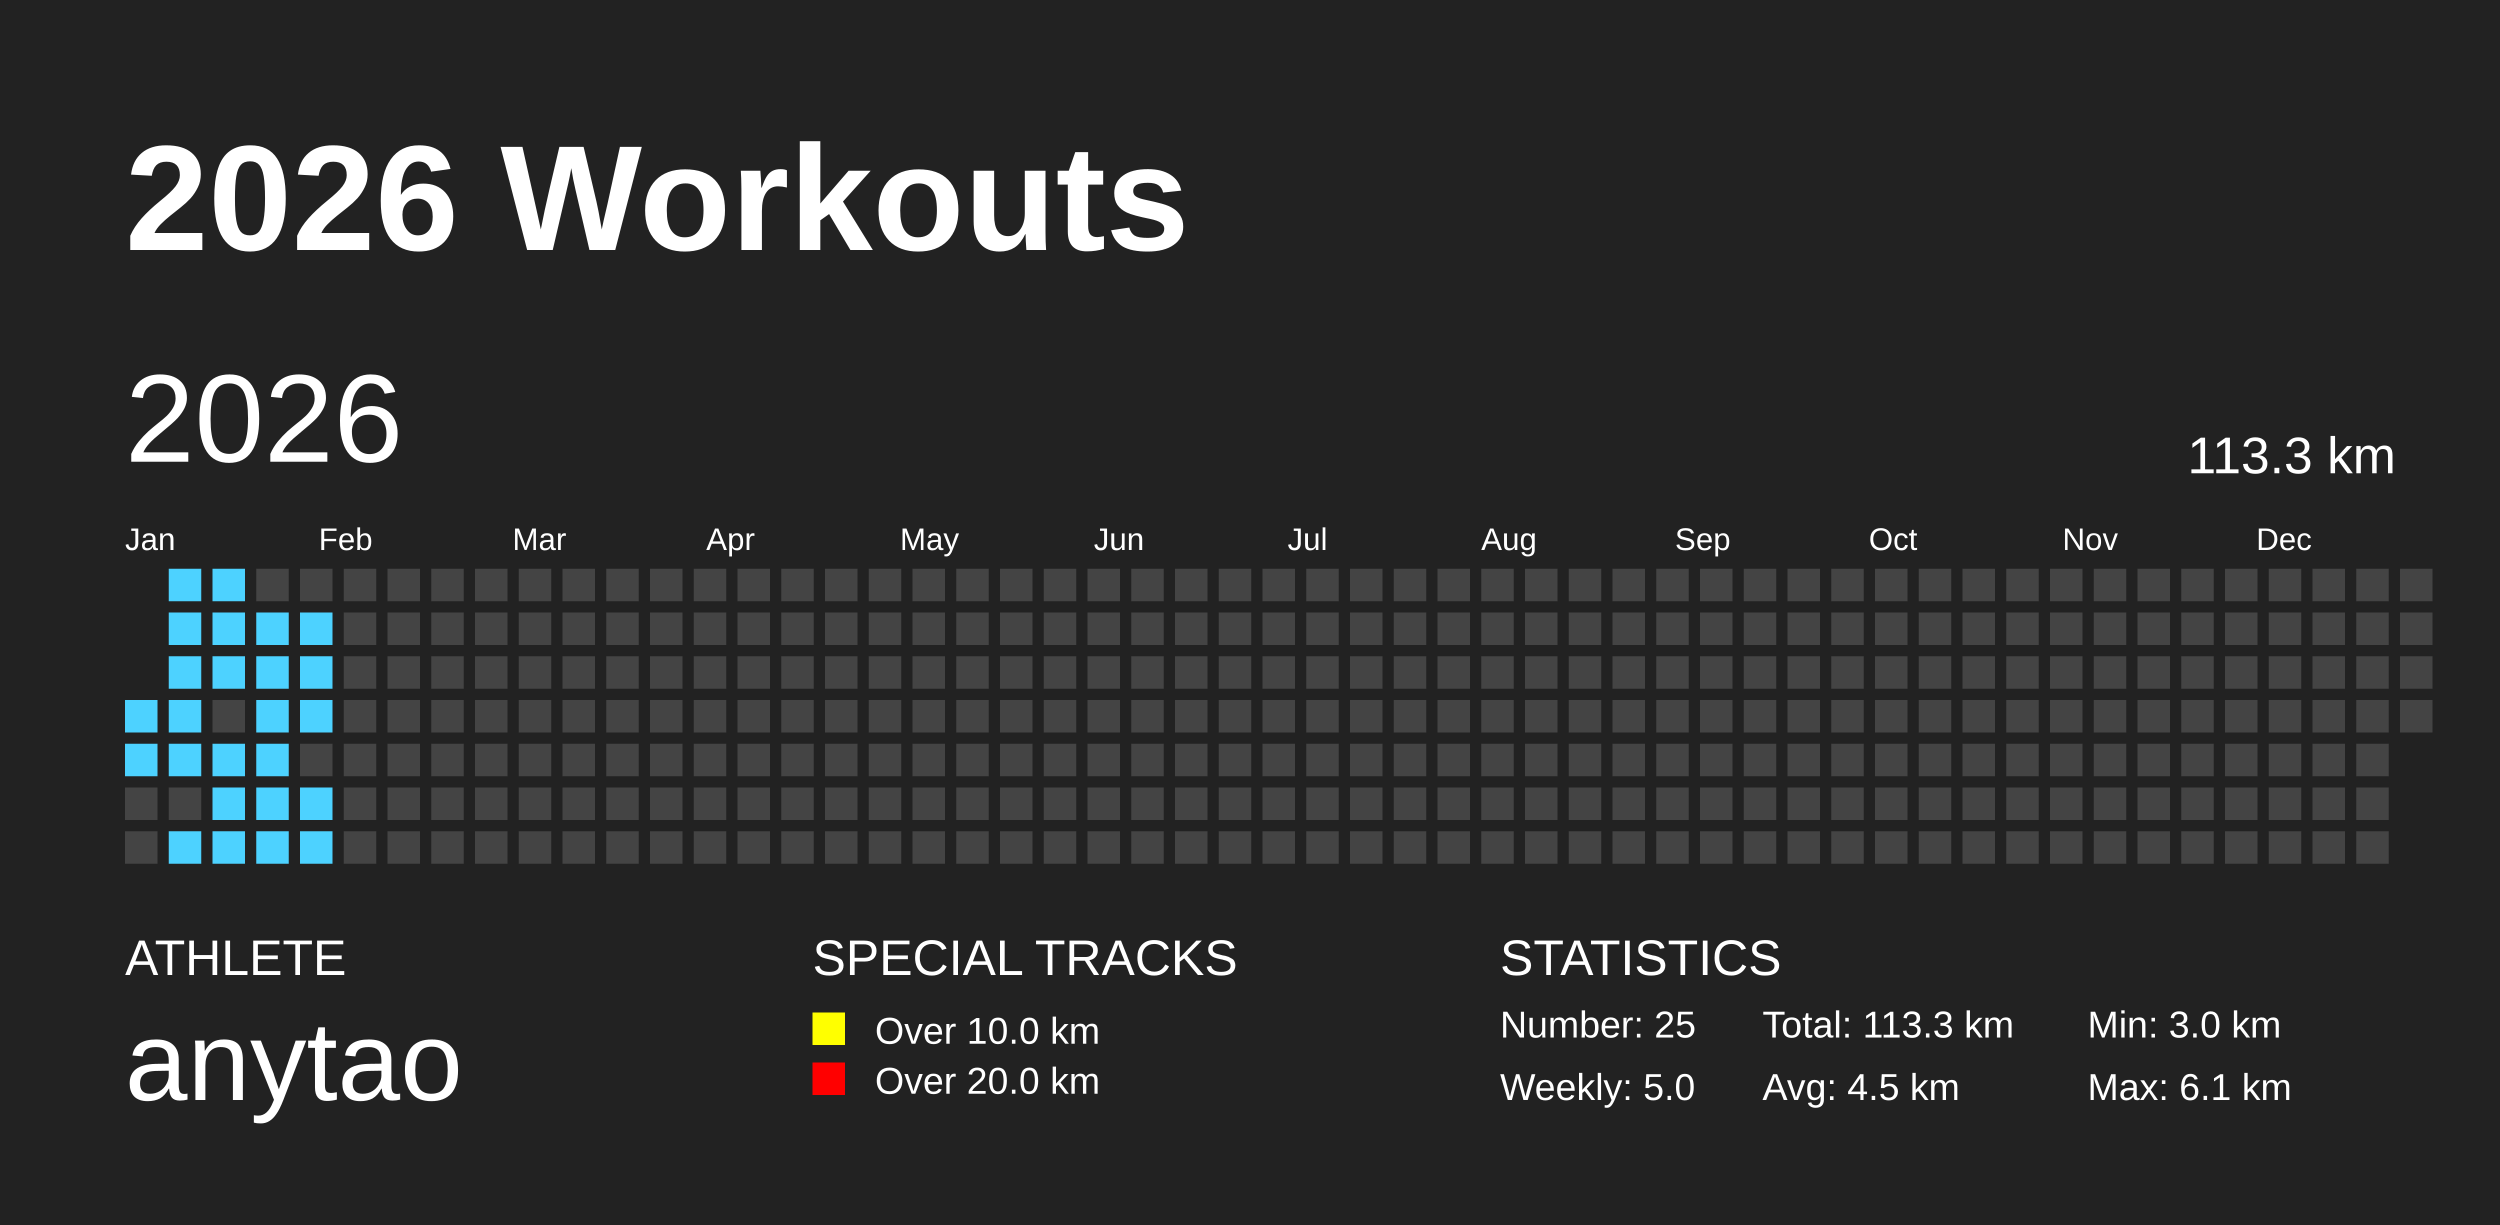
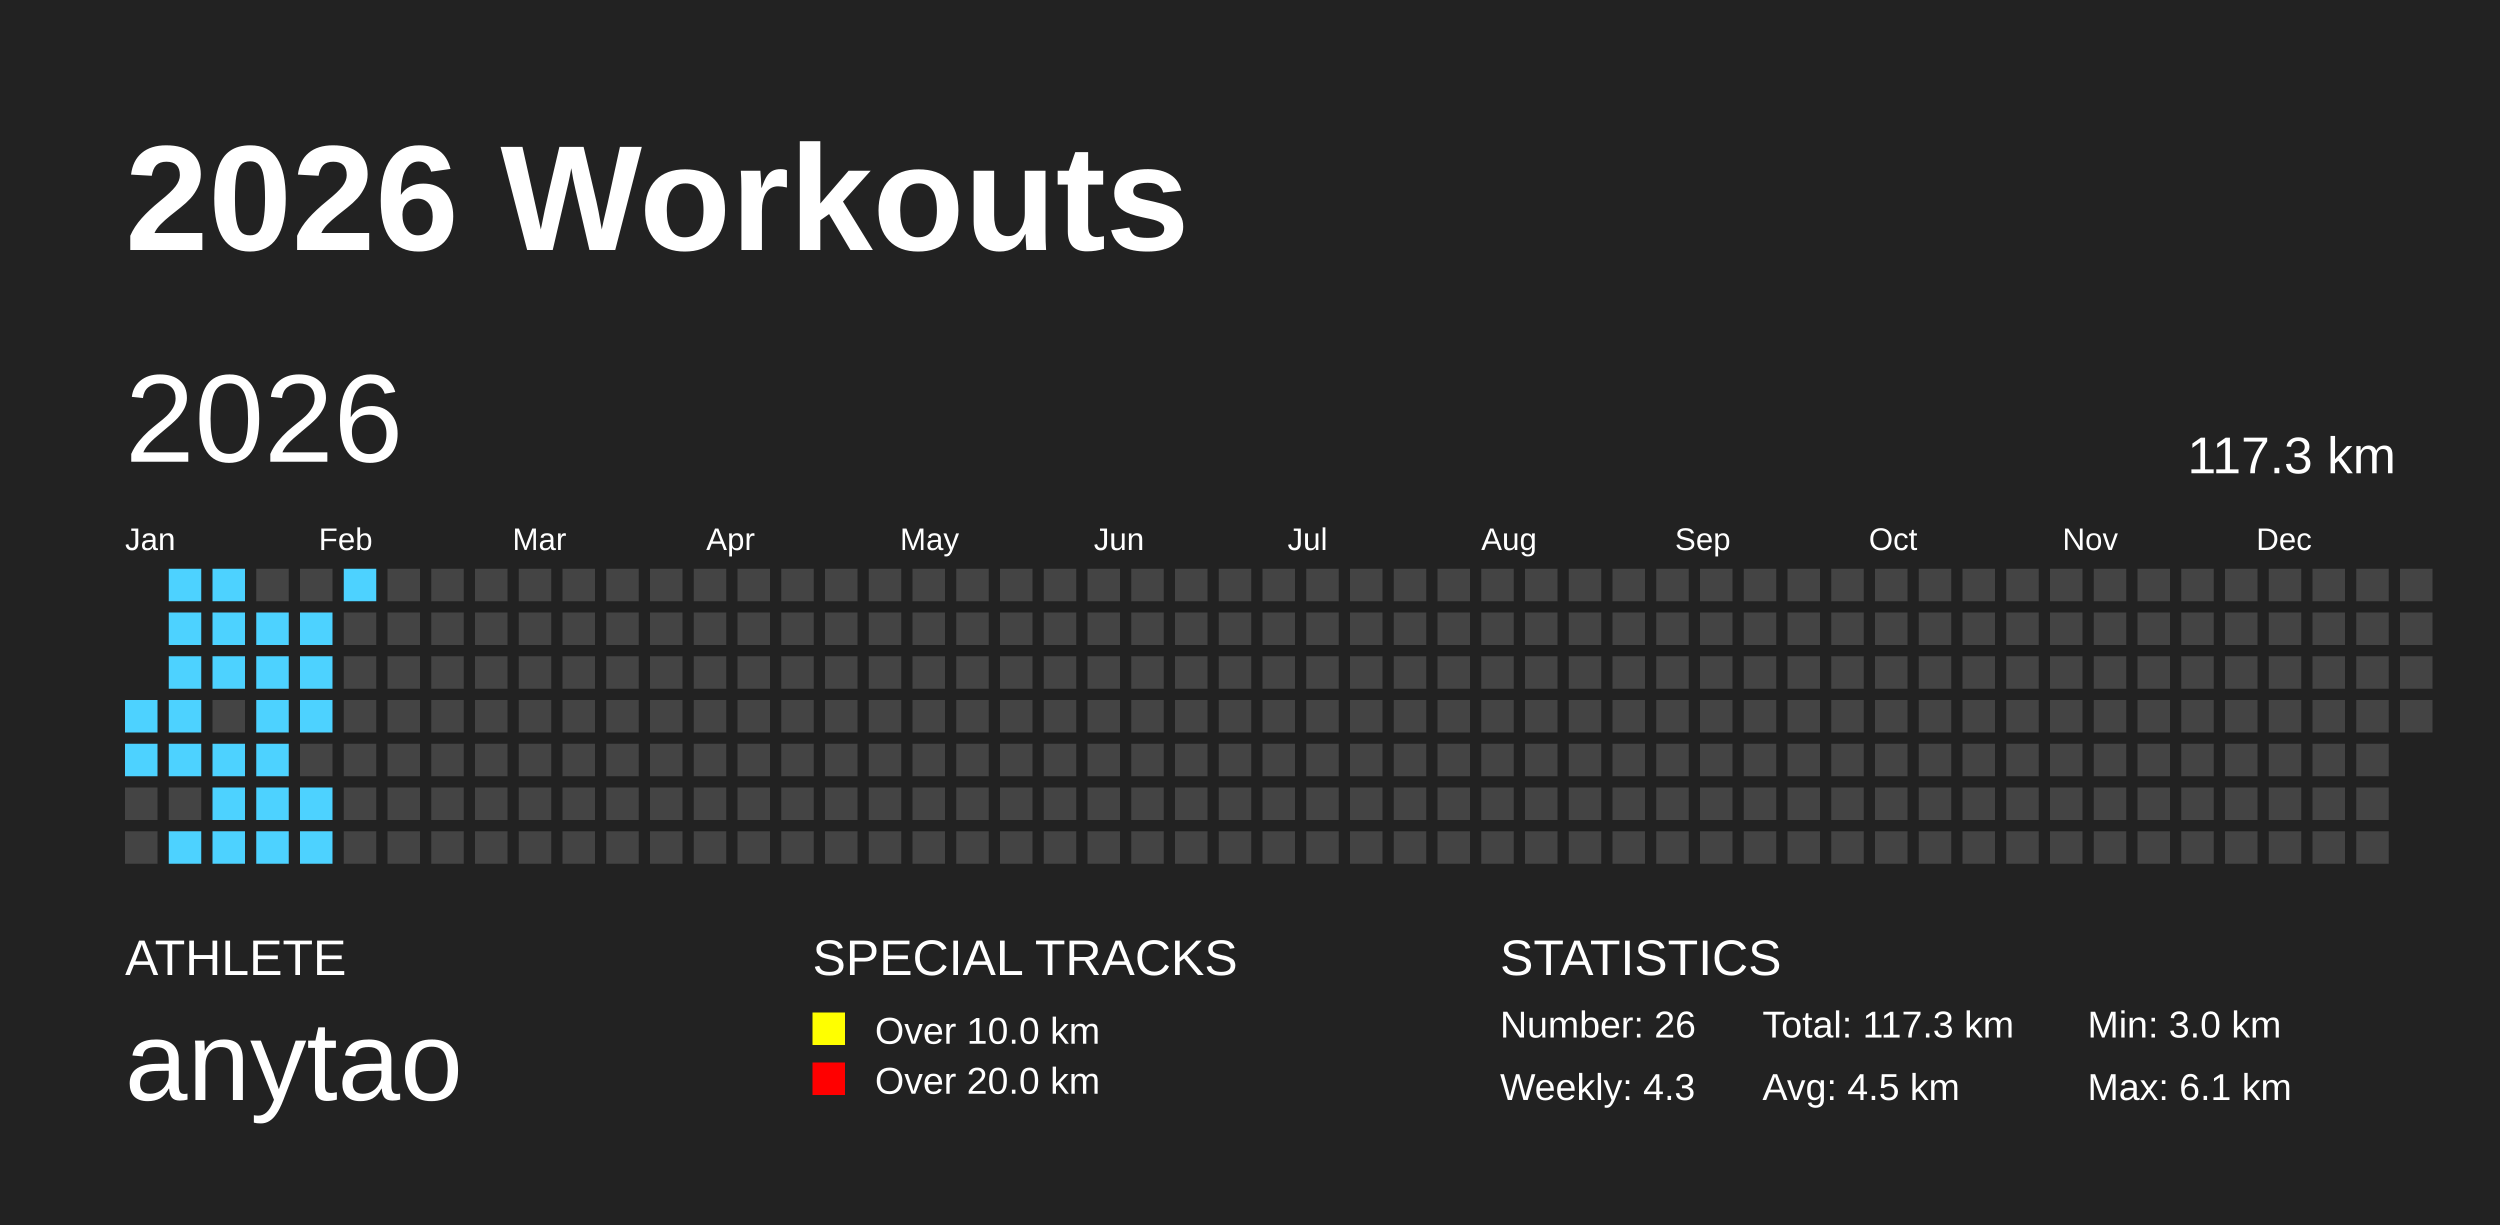
<svg xmlns="http://www.w3.org/2000/svg" baseProfile="full" height="98mm" version="1.1" viewBox="0,0,200,98" width="200mm">
  <defs />
  <rect fill="#222222" height="98" width="200" x="0" y="0" />
  <text fill="#FFFFFF" style="font-size:12px; font-family:Arial; font-weight:bold;" x="10" y="20">2026 Workouts</text>
  <text fill="#FFFFFF" style="font-size:4px; font-family:Arial" x="10" y="78">ATHLETE</text>
  <text fill="#FFFFFF" style="font-size:9px; font-family:Arial" x="10" y="88">anytao</text>
  <text fill="#FFFFFF" style="font-size:4px; font-family:Arial" x="65" y="78">SPECIAL TRACKS</text>
  <rect fill="yellow" height="2.6" width="2.6" x="65" y="81" />
  <text fill="#FFFFFF" style="font-size:3px; font-family:Arial" x="70" y="83.5">Over 10.0 km</text>
  <rect fill="red" height="2.6" width="2.6" x="65" y="85" />
  <text fill="#FFFFFF" style="font-size:3px; font-family:Arial" x="70" y="87.5">Over 20.0 km</text>
  <text fill="#FFFFFF" style="font-size:4px; font-family:Arial" x="120" y="78">STATISTICS</text>
-   <text fill="#FFFFFF" style="font-size:3px; font-family:Arial" x="120" y="83">Number: 25</text>
-   <text fill="#FFFFFF" style="font-size:3px; font-family:Arial" x="120" y="88">Weekly: 5.0</text>
-   <text fill="#FFFFFF" style="font-size:3px; font-family:Arial" x="141" y="83">Total: 113.3 km</text>
+   <text fill="#FFFFFF" style="font-size:3px; font-family:Arial" x="120" y="83">Number: 26</text>
+   <text fill="#FFFFFF" style="font-size:3px; font-family:Arial" x="120" y="88">Weekly: 4.3</text>
+   <text fill="#FFFFFF" style="font-size:3px; font-family:Arial" x="141" y="83">Total: 117.3 km</text>
  <text fill="#FFFFFF" style="font-size:3px; font-family:Arial" x="141" y="88">Avg: 4.5 km</text>
  <text fill="#FFFFFF" style="font-size:3px; font-family:Arial" x="167" y="83">Min: 3.0 km</text>
  <text fill="#FFFFFF" style="font-size:3px; font-family:Arial" x="167" y="88">Max: 6.1 km</text>
  <text dominant-baseline="hanging" fill="#FFFFFF" style="font-size:10.0px; font-family:Arial;" x="10" y="30">2026</text>
-   <text dominant-baseline="hanging" fill="#FFFFFF" style="font-size:4.125px; font-family:Arial;" x="175" y="35">113.3 km</text>
+   <text dominant-baseline="hanging" fill="#FFFFFF" style="font-size:4.125px; font-family:Arial;" x="175" y="35">117.3 km</text>
  <text fill="#FFFFFF" style="font-size:2.5px; font-family:Arial" x="10.0" y="44">Jan</text>
  <text fill="#FFFFFF" style="font-size:2.5px; font-family:Arial" x="25.5" y="44">Feb</text>
  <text fill="#FFFFFF" style="font-size:2.5px; font-family:Arial" x="41.0" y="44">Mar</text>
  <text fill="#FFFFFF" style="font-size:2.5px; font-family:Arial" x="56.5" y="44">Apr</text>
  <text fill="#FFFFFF" style="font-size:2.5px; font-family:Arial" x="72.0" y="44">May</text>
  <text fill="#FFFFFF" style="font-size:2.5px; font-family:Arial" x="87.5" y="44">Jun</text>
  <text fill="#FFFFFF" style="font-size:2.5px; font-family:Arial" x="103.0" y="44">Jul</text>
  <text fill="#FFFFFF" style="font-size:2.5px; font-family:Arial" x="118.5" y="44">Aug</text>
  <text fill="#FFFFFF" style="font-size:2.5px; font-family:Arial" x="134.0" y="44">Sep</text>
  <text fill="#FFFFFF" style="font-size:2.5px; font-family:Arial" x="149.5" y="44">Oct</text>
  <text fill="#FFFFFF" style="font-size:2.5px; font-family:Arial" x="165.0" y="44">Nov</text>
  <text fill="#FFFFFF" style="font-size:2.5px; font-family:Arial" x="180.5" y="44">Dec</text>
  <rect fill="#4DD2FF" height="2.6" width="2.6" x="10.0" y="56.0" />
  <rect fill="#4DD2FF" height="2.6" width="2.6" x="10.0" y="59.5" />
  <rect fill="#444444" height="2.6" width="2.6" x="10.0" y="63.0" />
  <rect fill="#444444" height="2.6" width="2.6" x="10.0" y="66.5" />
  <rect fill="#4DD2FF" height="2.6" width="2.6" x="13.5" y="45.5" />
  <rect fill="#4DD2FF" height="2.6" width="2.6" x="13.5" y="49.0" />
  <rect fill="#4DD2FF" height="2.6" width="2.6" x="13.5" y="52.5" />
  <rect fill="#4DD2FF" height="2.6" width="2.6" x="13.5" y="56.0" />
  <rect fill="#4DD2FF" height="2.6" width="2.6" x="13.5" y="59.5" />
  <rect fill="#444444" height="2.6" width="2.6" x="13.5" y="63.0" />
  <rect fill="#4DD2FF" height="2.6" width="2.6" x="13.5" y="66.5" />
  <rect fill="#4DD2FF" height="2.6" width="2.6" x="17.0" y="45.5" />
  <rect fill="#4DD2FF" height="2.6" width="2.6" x="17.0" y="49.0" />
  <rect fill="#4DD2FF" height="2.6" width="2.6" x="17.0" y="52.5" />
  <rect fill="#444444" height="2.6" width="2.6" x="17.0" y="56.0" />
  <rect fill="#4DD2FF" height="2.6" width="2.6" x="17.0" y="59.5" />
  <rect fill="#4DD2FF" height="2.6" width="2.6" x="17.0" y="63.0" />
  <rect fill="#4DD2FF" height="2.6" width="2.6" x="17.0" y="66.5" />
  <rect fill="#444444" height="2.6" width="2.6" x="20.5" y="45.5" />
  <rect fill="#4DD2FF" height="2.6" width="2.6" x="20.5" y="49.0" />
  <rect fill="#4DD2FF" height="2.6" width="2.6" x="20.5" y="52.5" />
  <rect fill="#4DD2FF" height="2.6" width="2.6" x="20.5" y="56.0" />
  <rect fill="#4DD2FF" height="2.6" width="2.6" x="20.5" y="59.5" />
  <rect fill="#4DD2FF" height="2.6" width="2.6" x="20.5" y="63.0" />
  <rect fill="#4DD2FF" height="2.6" width="2.6" x="20.5" y="66.5" />
  <rect fill="#444444" height="2.6" width="2.6" x="24.0" y="45.5" />
  <rect fill="#4DD2FF" height="2.6" width="2.6" x="24.0" y="49.0" />
  <rect fill="#4DD2FF" height="2.6" width="2.6" x="24.0" y="52.5" />
  <rect fill="#4DD2FF" height="2.6" width="2.6" x="24.0" y="56.0" />
  <rect fill="#444444" height="2.6" width="2.6" x="24.0" y="59.5" />
  <rect fill="#4DD2FF" height="2.6" width="2.6" x="24.0" y="63.0" />
  <rect fill="#4DD2FF" height="2.6" width="2.6" x="24.0" y="66.5" />
-   <rect fill="#444444" height="2.6" width="2.6" x="27.5" y="45.5" />
+   <rect fill="#4DD2FF" height="2.6" width="2.6" x="27.5" y="45.5" />
  <rect fill="#444444" height="2.6" width="2.6" x="27.5" y="49.0" />
  <rect fill="#444444" height="2.6" width="2.6" x="27.5" y="52.5" />
  <rect fill="#444444" height="2.6" width="2.6" x="27.5" y="56.0" />
  <rect fill="#444444" height="2.6" width="2.6" x="27.5" y="59.5" />
  <rect fill="#444444" height="2.6" width="2.6" x="27.5" y="63.0" />
  <rect fill="#444444" height="2.6" width="2.6" x="27.5" y="66.5" />
  <rect fill="#444444" height="2.6" width="2.6" x="31.0" y="45.5" />
  <rect fill="#444444" height="2.6" width="2.6" x="31.0" y="49.0" />
  <rect fill="#444444" height="2.6" width="2.6" x="31.0" y="52.5" />
  <rect fill="#444444" height="2.6" width="2.6" x="31.0" y="56.0" />
  <rect fill="#444444" height="2.6" width="2.6" x="31.0" y="59.5" />
  <rect fill="#444444" height="2.6" width="2.6" x="31.0" y="63.0" />
  <rect fill="#444444" height="2.6" width="2.6" x="31.0" y="66.5" />
  <rect fill="#444444" height="2.6" width="2.6" x="34.5" y="45.5" />
  <rect fill="#444444" height="2.6" width="2.6" x="34.5" y="49.0" />
  <rect fill="#444444" height="2.6" width="2.6" x="34.5" y="52.5" />
  <rect fill="#444444" height="2.6" width="2.6" x="34.5" y="56.0" />
  <rect fill="#444444" height="2.6" width="2.6" x="34.5" y="59.5" />
  <rect fill="#444444" height="2.6" width="2.6" x="34.5" y="63.0" />
  <rect fill="#444444" height="2.6" width="2.6" x="34.5" y="66.5" />
  <rect fill="#444444" height="2.6" width="2.6" x="38.0" y="45.5" />
  <rect fill="#444444" height="2.6" width="2.6" x="38.0" y="49.0" />
  <rect fill="#444444" height="2.6" width="2.6" x="38.0" y="52.5" />
  <rect fill="#444444" height="2.6" width="2.6" x="38.0" y="56.0" />
  <rect fill="#444444" height="2.6" width="2.6" x="38.0" y="59.5" />
  <rect fill="#444444" height="2.6" width="2.6" x="38.0" y="63.0" />
  <rect fill="#444444" height="2.6" width="2.6" x="38.0" y="66.5" />
  <rect fill="#444444" height="2.6" width="2.6" x="41.5" y="45.5" />
  <rect fill="#444444" height="2.6" width="2.6" x="41.5" y="49.0" />
  <rect fill="#444444" height="2.6" width="2.6" x="41.5" y="52.5" />
  <rect fill="#444444" height="2.6" width="2.6" x="41.5" y="56.0" />
  <rect fill="#444444" height="2.6" width="2.6" x="41.5" y="59.5" />
  <rect fill="#444444" height="2.6" width="2.6" x="41.5" y="63.0" />
  <rect fill="#444444" height="2.6" width="2.6" x="41.5" y="66.5" />
  <rect fill="#444444" height="2.6" width="2.6" x="45.0" y="45.5" />
  <rect fill="#444444" height="2.6" width="2.6" x="45.0" y="49.0" />
  <rect fill="#444444" height="2.6" width="2.6" x="45.0" y="52.5" />
  <rect fill="#444444" height="2.6" width="2.6" x="45.0" y="56.0" />
  <rect fill="#444444" height="2.6" width="2.6" x="45.0" y="59.5" />
  <rect fill="#444444" height="2.6" width="2.6" x="45.0" y="63.0" />
  <rect fill="#444444" height="2.6" width="2.6" x="45.0" y="66.5" />
  <rect fill="#444444" height="2.6" width="2.6" x="48.5" y="45.5" />
  <rect fill="#444444" height="2.6" width="2.6" x="48.5" y="49.0" />
  <rect fill="#444444" height="2.6" width="2.6" x="48.5" y="52.5" />
  <rect fill="#444444" height="2.6" width="2.6" x="48.5" y="56.0" />
  <rect fill="#444444" height="2.6" width="2.6" x="48.5" y="59.5" />
  <rect fill="#444444" height="2.6" width="2.6" x="48.5" y="63.0" />
  <rect fill="#444444" height="2.6" width="2.6" x="48.5" y="66.5" />
  <rect fill="#444444" height="2.6" width="2.6" x="52.0" y="45.5" />
  <rect fill="#444444" height="2.6" width="2.6" x="52.0" y="49.0" />
  <rect fill="#444444" height="2.6" width="2.6" x="52.0" y="52.5" />
  <rect fill="#444444" height="2.6" width="2.6" x="52.0" y="56.0" />
  <rect fill="#444444" height="2.6" width="2.6" x="52.0" y="59.5" />
  <rect fill="#444444" height="2.6" width="2.6" x="52.0" y="63.0" />
  <rect fill="#444444" height="2.6" width="2.6" x="52.0" y="66.5" />
  <rect fill="#444444" height="2.6" width="2.6" x="55.5" y="45.5" />
  <rect fill="#444444" height="2.6" width="2.6" x="55.5" y="49.0" />
  <rect fill="#444444" height="2.6" width="2.6" x="55.5" y="52.5" />
  <rect fill="#444444" height="2.6" width="2.6" x="55.5" y="56.0" />
  <rect fill="#444444" height="2.6" width="2.6" x="55.5" y="59.5" />
  <rect fill="#444444" height="2.6" width="2.6" x="55.5" y="63.0" />
  <rect fill="#444444" height="2.6" width="2.6" x="55.5" y="66.5" />
  <rect fill="#444444" height="2.6" width="2.6" x="59.0" y="45.5" />
  <rect fill="#444444" height="2.6" width="2.6" x="59.0" y="49.0" />
  <rect fill="#444444" height="2.6" width="2.6" x="59.0" y="52.5" />
  <rect fill="#444444" height="2.6" width="2.6" x="59.0" y="56.0" />
  <rect fill="#444444" height="2.6" width="2.6" x="59.0" y="59.5" />
  <rect fill="#444444" height="2.6" width="2.6" x="59.0" y="63.0" />
  <rect fill="#444444" height="2.6" width="2.6" x="59.0" y="66.5" />
  <rect fill="#444444" height="2.6" width="2.6" x="62.5" y="45.5" />
  <rect fill="#444444" height="2.6" width="2.6" x="62.5" y="49.0" />
  <rect fill="#444444" height="2.6" width="2.6" x="62.5" y="52.5" />
  <rect fill="#444444" height="2.6" width="2.6" x="62.5" y="56.0" />
  <rect fill="#444444" height="2.6" width="2.6" x="62.5" y="59.5" />
  <rect fill="#444444" height="2.6" width="2.6" x="62.5" y="63.0" />
  <rect fill="#444444" height="2.6" width="2.6" x="62.5" y="66.5" />
  <rect fill="#444444" height="2.6" width="2.6" x="66.0" y="45.5" />
  <rect fill="#444444" height="2.6" width="2.6" x="66.0" y="49.0" />
  <rect fill="#444444" height="2.6" width="2.6" x="66.0" y="52.5" />
  <rect fill="#444444" height="2.6" width="2.6" x="66.0" y="56.0" />
  <rect fill="#444444" height="2.6" width="2.6" x="66.0" y="59.5" />
  <rect fill="#444444" height="2.6" width="2.6" x="66.0" y="63.0" />
  <rect fill="#444444" height="2.6" width="2.6" x="66.0" y="66.5" />
  <rect fill="#444444" height="2.6" width="2.6" x="69.5" y="45.5" />
  <rect fill="#444444" height="2.6" width="2.6" x="69.5" y="49.0" />
  <rect fill="#444444" height="2.6" width="2.6" x="69.5" y="52.5" />
  <rect fill="#444444" height="2.6" width="2.6" x="69.5" y="56.0" />
  <rect fill="#444444" height="2.6" width="2.6" x="69.5" y="59.5" />
  <rect fill="#444444" height="2.6" width="2.6" x="69.5" y="63.0" />
  <rect fill="#444444" height="2.6" width="2.6" x="69.5" y="66.5" />
  <rect fill="#444444" height="2.6" width="2.6" x="73.0" y="45.5" />
  <rect fill="#444444" height="2.6" width="2.6" x="73.0" y="49.0" />
  <rect fill="#444444" height="2.6" width="2.6" x="73.0" y="52.5" />
  <rect fill="#444444" height="2.6" width="2.6" x="73.0" y="56.0" />
  <rect fill="#444444" height="2.6" width="2.6" x="73.0" y="59.5" />
  <rect fill="#444444" height="2.6" width="2.6" x="73.0" y="63.0" />
  <rect fill="#444444" height="2.6" width="2.6" x="73.0" y="66.5" />
  <rect fill="#444444" height="2.6" width="2.6" x="76.5" y="45.5" />
  <rect fill="#444444" height="2.6" width="2.6" x="76.5" y="49.0" />
  <rect fill="#444444" height="2.6" width="2.6" x="76.5" y="52.5" />
  <rect fill="#444444" height="2.6" width="2.6" x="76.5" y="56.0" />
  <rect fill="#444444" height="2.6" width="2.6" x="76.5" y="59.5" />
  <rect fill="#444444" height="2.6" width="2.6" x="76.5" y="63.0" />
  <rect fill="#444444" height="2.6" width="2.6" x="76.5" y="66.5" />
  <rect fill="#444444" height="2.6" width="2.6" x="80.0" y="45.5" />
  <rect fill="#444444" height="2.6" width="2.6" x="80.0" y="49.0" />
  <rect fill="#444444" height="2.6" width="2.6" x="80.0" y="52.5" />
  <rect fill="#444444" height="2.6" width="2.6" x="80.0" y="56.0" />
  <rect fill="#444444" height="2.6" width="2.6" x="80.0" y="59.5" />
  <rect fill="#444444" height="2.6" width="2.6" x="80.0" y="63.0" />
  <rect fill="#444444" height="2.6" width="2.6" x="80.0" y="66.5" />
  <rect fill="#444444" height="2.6" width="2.6" x="83.5" y="45.5" />
  <rect fill="#444444" height="2.6" width="2.6" x="83.5" y="49.0" />
  <rect fill="#444444" height="2.6" width="2.6" x="83.5" y="52.5" />
  <rect fill="#444444" height="2.6" width="2.6" x="83.5" y="56.0" />
  <rect fill="#444444" height="2.6" width="2.6" x="83.5" y="59.5" />
  <rect fill="#444444" height="2.6" width="2.6" x="83.5" y="63.0" />
  <rect fill="#444444" height="2.6" width="2.6" x="83.5" y="66.5" />
  <rect fill="#444444" height="2.6" width="2.6" x="87.0" y="45.5" />
  <rect fill="#444444" height="2.6" width="2.6" x="87.0" y="49.0" />
  <rect fill="#444444" height="2.6" width="2.6" x="87.0" y="52.5" />
  <rect fill="#444444" height="2.6" width="2.6" x="87.0" y="56.0" />
  <rect fill="#444444" height="2.6" width="2.6" x="87.0" y="59.5" />
  <rect fill="#444444" height="2.6" width="2.6" x="87.0" y="63.0" />
  <rect fill="#444444" height="2.6" width="2.6" x="87.0" y="66.5" />
  <rect fill="#444444" height="2.6" width="2.6" x="90.5" y="45.5" />
  <rect fill="#444444" height="2.6" width="2.6" x="90.5" y="49.0" />
  <rect fill="#444444" height="2.6" width="2.6" x="90.5" y="52.5" />
  <rect fill="#444444" height="2.6" width="2.6" x="90.5" y="56.0" />
  <rect fill="#444444" height="2.6" width="2.6" x="90.5" y="59.5" />
  <rect fill="#444444" height="2.6" width="2.6" x="90.5" y="63.0" />
  <rect fill="#444444" height="2.6" width="2.6" x="90.5" y="66.5" />
  <rect fill="#444444" height="2.6" width="2.6" x="94.0" y="45.5" />
  <rect fill="#444444" height="2.6" width="2.6" x="94.0" y="49.0" />
  <rect fill="#444444" height="2.6" width="2.6" x="94.0" y="52.5" />
  <rect fill="#444444" height="2.6" width="2.6" x="94.0" y="56.0" />
  <rect fill="#444444" height="2.6" width="2.6" x="94.0" y="59.5" />
  <rect fill="#444444" height="2.6" width="2.6" x="94.0" y="63.0" />
  <rect fill="#444444" height="2.6" width="2.6" x="94.0" y="66.5" />
  <rect fill="#444444" height="2.6" width="2.6" x="97.5" y="45.5" />
  <rect fill="#444444" height="2.6" width="2.6" x="97.5" y="49.0" />
  <rect fill="#444444" height="2.6" width="2.6" x="97.5" y="52.5" />
  <rect fill="#444444" height="2.6" width="2.6" x="97.5" y="56.0" />
  <rect fill="#444444" height="2.6" width="2.6" x="97.5" y="59.5" />
  <rect fill="#444444" height="2.6" width="2.6" x="97.5" y="63.0" />
  <rect fill="#444444" height="2.6" width="2.6" x="97.5" y="66.5" />
  <rect fill="#444444" height="2.6" width="2.6" x="101.0" y="45.5" />
  <rect fill="#444444" height="2.6" width="2.6" x="101.0" y="49.0" />
  <rect fill="#444444" height="2.6" width="2.6" x="101.0" y="52.5" />
  <rect fill="#444444" height="2.6" width="2.6" x="101.0" y="56.0" />
  <rect fill="#444444" height="2.6" width="2.6" x="101.0" y="59.5" />
  <rect fill="#444444" height="2.6" width="2.6" x="101.0" y="63.0" />
  <rect fill="#444444" height="2.6" width="2.6" x="101.0" y="66.5" />
  <rect fill="#444444" height="2.6" width="2.6" x="104.5" y="45.5" />
  <rect fill="#444444" height="2.6" width="2.6" x="104.5" y="49.0" />
  <rect fill="#444444" height="2.6" width="2.6" x="104.5" y="52.5" />
  <rect fill="#444444" height="2.6" width="2.6" x="104.5" y="56.0" />
  <rect fill="#444444" height="2.6" width="2.6" x="104.5" y="59.5" />
  <rect fill="#444444" height="2.6" width="2.6" x="104.5" y="63.0" />
  <rect fill="#444444" height="2.6" width="2.6" x="104.5" y="66.5" />
  <rect fill="#444444" height="2.6" width="2.6" x="108.0" y="45.5" />
  <rect fill="#444444" height="2.6" width="2.6" x="108.0" y="49.0" />
  <rect fill="#444444" height="2.6" width="2.6" x="108.0" y="52.5" />
  <rect fill="#444444" height="2.6" width="2.6" x="108.0" y="56.0" />
  <rect fill="#444444" height="2.6" width="2.6" x="108.0" y="59.5" />
  <rect fill="#444444" height="2.6" width="2.6" x="108.0" y="63.0" />
  <rect fill="#444444" height="2.6" width="2.6" x="108.0" y="66.5" />
  <rect fill="#444444" height="2.6" width="2.6" x="111.5" y="45.5" />
  <rect fill="#444444" height="2.6" width="2.6" x="111.5" y="49.0" />
  <rect fill="#444444" height="2.6" width="2.6" x="111.5" y="52.5" />
  <rect fill="#444444" height="2.6" width="2.6" x="111.5" y="56.0" />
  <rect fill="#444444" height="2.6" width="2.6" x="111.5" y="59.5" />
  <rect fill="#444444" height="2.6" width="2.6" x="111.5" y="63.0" />
  <rect fill="#444444" height="2.6" width="2.6" x="111.5" y="66.5" />
  <rect fill="#444444" height="2.6" width="2.6" x="115.0" y="45.5" />
  <rect fill="#444444" height="2.6" width="2.6" x="115.0" y="49.0" />
  <rect fill="#444444" height="2.6" width="2.6" x="115.0" y="52.5" />
  <rect fill="#444444" height="2.6" width="2.6" x="115.0" y="56.0" />
  <rect fill="#444444" height="2.6" width="2.6" x="115.0" y="59.5" />
  <rect fill="#444444" height="2.6" width="2.6" x="115.0" y="63.0" />
  <rect fill="#444444" height="2.6" width="2.6" x="115.0" y="66.5" />
  <rect fill="#444444" height="2.6" width="2.6" x="118.5" y="45.5" />
  <rect fill="#444444" height="2.6" width="2.6" x="118.5" y="49.0" />
  <rect fill="#444444" height="2.6" width="2.6" x="118.5" y="52.5" />
  <rect fill="#444444" height="2.6" width="2.6" x="118.5" y="56.0" />
  <rect fill="#444444" height="2.6" width="2.6" x="118.5" y="59.5" />
  <rect fill="#444444" height="2.6" width="2.6" x="118.5" y="63.0" />
  <rect fill="#444444" height="2.6" width="2.6" x="118.5" y="66.5" />
  <rect fill="#444444" height="2.6" width="2.6" x="122.0" y="45.5" />
  <rect fill="#444444" height="2.6" width="2.6" x="122.0" y="49.0" />
  <rect fill="#444444" height="2.6" width="2.6" x="122.0" y="52.5" />
  <rect fill="#444444" height="2.6" width="2.6" x="122.0" y="56.0" />
  <rect fill="#444444" height="2.6" width="2.6" x="122.0" y="59.5" />
  <rect fill="#444444" height="2.6" width="2.6" x="122.0" y="63.0" />
  <rect fill="#444444" height="2.6" width="2.6" x="122.0" y="66.5" />
  <rect fill="#444444" height="2.6" width="2.6" x="125.5" y="45.5" />
  <rect fill="#444444" height="2.6" width="2.6" x="125.5" y="49.0" />
  <rect fill="#444444" height="2.6" width="2.6" x="125.5" y="52.5" />
  <rect fill="#444444" height="2.6" width="2.6" x="125.5" y="56.0" />
  <rect fill="#444444" height="2.6" width="2.6" x="125.5" y="59.5" />
  <rect fill="#444444" height="2.6" width="2.6" x="125.5" y="63.0" />
  <rect fill="#444444" height="2.6" width="2.6" x="125.5" y="66.5" />
  <rect fill="#444444" height="2.6" width="2.6" x="129.0" y="45.5" />
  <rect fill="#444444" height="2.6" width="2.6" x="129.0" y="49.0" />
  <rect fill="#444444" height="2.6" width="2.6" x="129.0" y="52.5" />
  <rect fill="#444444" height="2.6" width="2.6" x="129.0" y="56.0" />
  <rect fill="#444444" height="2.6" width="2.6" x="129.0" y="59.5" />
  <rect fill="#444444" height="2.6" width="2.6" x="129.0" y="63.0" />
  <rect fill="#444444" height="2.6" width="2.6" x="129.0" y="66.5" />
  <rect fill="#444444" height="2.6" width="2.6" x="132.5" y="45.5" />
  <rect fill="#444444" height="2.6" width="2.6" x="132.5" y="49.0" />
  <rect fill="#444444" height="2.6" width="2.6" x="132.5" y="52.5" />
  <rect fill="#444444" height="2.6" width="2.6" x="132.5" y="56.0" />
  <rect fill="#444444" height="2.6" width="2.6" x="132.5" y="59.5" />
  <rect fill="#444444" height="2.6" width="2.6" x="132.5" y="63.0" />
  <rect fill="#444444" height="2.6" width="2.6" x="132.5" y="66.5" />
  <rect fill="#444444" height="2.6" width="2.6" x="136.0" y="45.5" />
  <rect fill="#444444" height="2.6" width="2.6" x="136.0" y="49.0" />
  <rect fill="#444444" height="2.6" width="2.6" x="136.0" y="52.5" />
  <rect fill="#444444" height="2.6" width="2.6" x="136.0" y="56.0" />
  <rect fill="#444444" height="2.6" width="2.6" x="136.0" y="59.5" />
  <rect fill="#444444" height="2.6" width="2.6" x="136.0" y="63.0" />
  <rect fill="#444444" height="2.6" width="2.6" x="136.0" y="66.5" />
  <rect fill="#444444" height="2.6" width="2.6" x="139.5" y="45.5" />
  <rect fill="#444444" height="2.6" width="2.6" x="139.5" y="49.0" />
  <rect fill="#444444" height="2.6" width="2.6" x="139.5" y="52.5" />
  <rect fill="#444444" height="2.6" width="2.6" x="139.5" y="56.0" />
  <rect fill="#444444" height="2.6" width="2.6" x="139.5" y="59.5" />
  <rect fill="#444444" height="2.6" width="2.6" x="139.5" y="63.0" />
  <rect fill="#444444" height="2.6" width="2.6" x="139.5" y="66.5" />
  <rect fill="#444444" height="2.6" width="2.6" x="143.0" y="45.5" />
  <rect fill="#444444" height="2.6" width="2.6" x="143.0" y="49.0" />
  <rect fill="#444444" height="2.6" width="2.6" x="143.0" y="52.5" />
  <rect fill="#444444" height="2.6" width="2.6" x="143.0" y="56.0" />
  <rect fill="#444444" height="2.6" width="2.6" x="143.0" y="59.5" />
  <rect fill="#444444" height="2.6" width="2.6" x="143.0" y="63.0" />
  <rect fill="#444444" height="2.6" width="2.6" x="143.0" y="66.5" />
  <rect fill="#444444" height="2.6" width="2.6" x="146.5" y="45.5" />
  <rect fill="#444444" height="2.6" width="2.6" x="146.5" y="49.0" />
  <rect fill="#444444" height="2.6" width="2.6" x="146.5" y="52.5" />
  <rect fill="#444444" height="2.6" width="2.6" x="146.5" y="56.0" />
  <rect fill="#444444" height="2.6" width="2.6" x="146.5" y="59.5" />
  <rect fill="#444444" height="2.6" width="2.6" x="146.5" y="63.0" />
  <rect fill="#444444" height="2.6" width="2.6" x="146.5" y="66.5" />
  <rect fill="#444444" height="2.6" width="2.6" x="150.0" y="45.5" />
  <rect fill="#444444" height="2.6" width="2.6" x="150.0" y="49.0" />
  <rect fill="#444444" height="2.6" width="2.6" x="150.0" y="52.5" />
  <rect fill="#444444" height="2.6" width="2.6" x="150.0" y="56.0" />
  <rect fill="#444444" height="2.6" width="2.6" x="150.0" y="59.5" />
  <rect fill="#444444" height="2.6" width="2.6" x="150.0" y="63.0" />
  <rect fill="#444444" height="2.6" width="2.6" x="150.0" y="66.5" />
  <rect fill="#444444" height="2.6" width="2.6" x="153.5" y="45.5" />
  <rect fill="#444444" height="2.6" width="2.6" x="153.5" y="49.0" />
  <rect fill="#444444" height="2.6" width="2.6" x="153.5" y="52.5" />
  <rect fill="#444444" height="2.6" width="2.6" x="153.5" y="56.0" />
  <rect fill="#444444" height="2.6" width="2.6" x="153.5" y="59.5" />
  <rect fill="#444444" height="2.6" width="2.6" x="153.5" y="63.0" />
  <rect fill="#444444" height="2.6" width="2.6" x="153.5" y="66.5" />
  <rect fill="#444444" height="2.6" width="2.6" x="157.0" y="45.5" />
  <rect fill="#444444" height="2.6" width="2.6" x="157.0" y="49.0" />
  <rect fill="#444444" height="2.6" width="2.6" x="157.0" y="52.5" />
  <rect fill="#444444" height="2.6" width="2.6" x="157.0" y="56.0" />
  <rect fill="#444444" height="2.6" width="2.6" x="157.0" y="59.5" />
  <rect fill="#444444" height="2.6" width="2.6" x="157.0" y="63.0" />
  <rect fill="#444444" height="2.6" width="2.6" x="157.0" y="66.5" />
  <rect fill="#444444" height="2.6" width="2.6" x="160.5" y="45.5" />
  <rect fill="#444444" height="2.6" width="2.6" x="160.5" y="49.0" />
  <rect fill="#444444" height="2.6" width="2.6" x="160.5" y="52.5" />
  <rect fill="#444444" height="2.6" width="2.6" x="160.5" y="56.0" />
  <rect fill="#444444" height="2.6" width="2.6" x="160.5" y="59.5" />
  <rect fill="#444444" height="2.6" width="2.6" x="160.5" y="63.0" />
  <rect fill="#444444" height="2.6" width="2.6" x="160.5" y="66.5" />
  <rect fill="#444444" height="2.6" width="2.6" x="164.0" y="45.5" />
  <rect fill="#444444" height="2.6" width="2.6" x="164.0" y="49.0" />
  <rect fill="#444444" height="2.6" width="2.6" x="164.0" y="52.5" />
  <rect fill="#444444" height="2.6" width="2.6" x="164.0" y="56.0" />
  <rect fill="#444444" height="2.6" width="2.6" x="164.0" y="59.5" />
  <rect fill="#444444" height="2.6" width="2.6" x="164.0" y="63.0" />
  <rect fill="#444444" height="2.6" width="2.6" x="164.0" y="66.5" />
  <rect fill="#444444" height="2.6" width="2.6" x="167.5" y="45.5" />
  <rect fill="#444444" height="2.6" width="2.6" x="167.5" y="49.0" />
  <rect fill="#444444" height="2.6" width="2.6" x="167.5" y="52.5" />
  <rect fill="#444444" height="2.6" width="2.6" x="167.5" y="56.0" />
  <rect fill="#444444" height="2.6" width="2.6" x="167.5" y="59.5" />
  <rect fill="#444444" height="2.6" width="2.6" x="167.5" y="63.0" />
  <rect fill="#444444" height="2.6" width="2.6" x="167.5" y="66.5" />
  <rect fill="#444444" height="2.6" width="2.6" x="171.0" y="45.5" />
  <rect fill="#444444" height="2.6" width="2.6" x="171.0" y="49.0" />
  <rect fill="#444444" height="2.6" width="2.6" x="171.0" y="52.5" />
  <rect fill="#444444" height="2.6" width="2.6" x="171.0" y="56.0" />
  <rect fill="#444444" height="2.6" width="2.6" x="171.0" y="59.5" />
  <rect fill="#444444" height="2.6" width="2.6" x="171.0" y="63.0" />
  <rect fill="#444444" height="2.6" width="2.6" x="171.0" y="66.5" />
  <rect fill="#444444" height="2.6" width="2.6" x="174.5" y="45.5" />
  <rect fill="#444444" height="2.6" width="2.6" x="174.5" y="49.0" />
  <rect fill="#444444" height="2.6" width="2.6" x="174.5" y="52.5" />
  <rect fill="#444444" height="2.6" width="2.6" x="174.5" y="56.0" />
  <rect fill="#444444" height="2.6" width="2.6" x="174.5" y="59.5" />
  <rect fill="#444444" height="2.6" width="2.6" x="174.5" y="63.0" />
  <rect fill="#444444" height="2.6" width="2.6" x="174.5" y="66.5" />
  <rect fill="#444444" height="2.6" width="2.6" x="178.0" y="45.5" />
  <rect fill="#444444" height="2.6" width="2.6" x="178.0" y="49.0" />
  <rect fill="#444444" height="2.6" width="2.6" x="178.0" y="52.5" />
  <rect fill="#444444" height="2.6" width="2.6" x="178.0" y="56.0" />
  <rect fill="#444444" height="2.6" width="2.6" x="178.0" y="59.5" />
  <rect fill="#444444" height="2.6" width="2.6" x="178.0" y="63.0" />
  <rect fill="#444444" height="2.6" width="2.6" x="178.0" y="66.5" />
  <rect fill="#444444" height="2.6" width="2.6" x="181.5" y="45.5" />
  <rect fill="#444444" height="2.6" width="2.6" x="181.5" y="49.0" />
  <rect fill="#444444" height="2.6" width="2.6" x="181.5" y="52.5" />
  <rect fill="#444444" height="2.6" width="2.6" x="181.5" y="56.0" />
  <rect fill="#444444" height="2.6" width="2.6" x="181.5" y="59.5" />
  <rect fill="#444444" height="2.6" width="2.6" x="181.5" y="63.0" />
  <rect fill="#444444" height="2.6" width="2.6" x="181.5" y="66.5" />
  <rect fill="#444444" height="2.6" width="2.6" x="185.0" y="45.5" />
  <rect fill="#444444" height="2.6" width="2.6" x="185.0" y="49.0" />
  <rect fill="#444444" height="2.6" width="2.6" x="185.0" y="52.5" />
  <rect fill="#444444" height="2.6" width="2.6" x="185.0" y="56.0" />
  <rect fill="#444444" height="2.6" width="2.6" x="185.0" y="59.5" />
  <rect fill="#444444" height="2.6" width="2.6" x="185.0" y="63.0" />
  <rect fill="#444444" height="2.6" width="2.6" x="185.0" y="66.5" />
  <rect fill="#444444" height="2.6" width="2.6" x="188.5" y="45.5" />
  <rect fill="#444444" height="2.6" width="2.6" x="188.5" y="49.0" />
  <rect fill="#444444" height="2.6" width="2.6" x="188.5" y="52.5" />
  <rect fill="#444444" height="2.6" width="2.6" x="188.5" y="56.0" />
  <rect fill="#444444" height="2.6" width="2.6" x="188.5" y="59.5" />
  <rect fill="#444444" height="2.6" width="2.6" x="188.5" y="63.0" />
  <rect fill="#444444" height="2.6" width="2.6" x="188.5" y="66.5" />
  <rect fill="#444444" height="2.6" width="2.6" x="192.0" y="45.5" />
  <rect fill="#444444" height="2.6" width="2.6" x="192.0" y="49.0" />
  <rect fill="#444444" height="2.6" width="2.6" x="192.0" y="52.5" />
  <rect fill="#444444" height="2.6" width="2.6" x="192.0" y="56.0" />
</svg>
